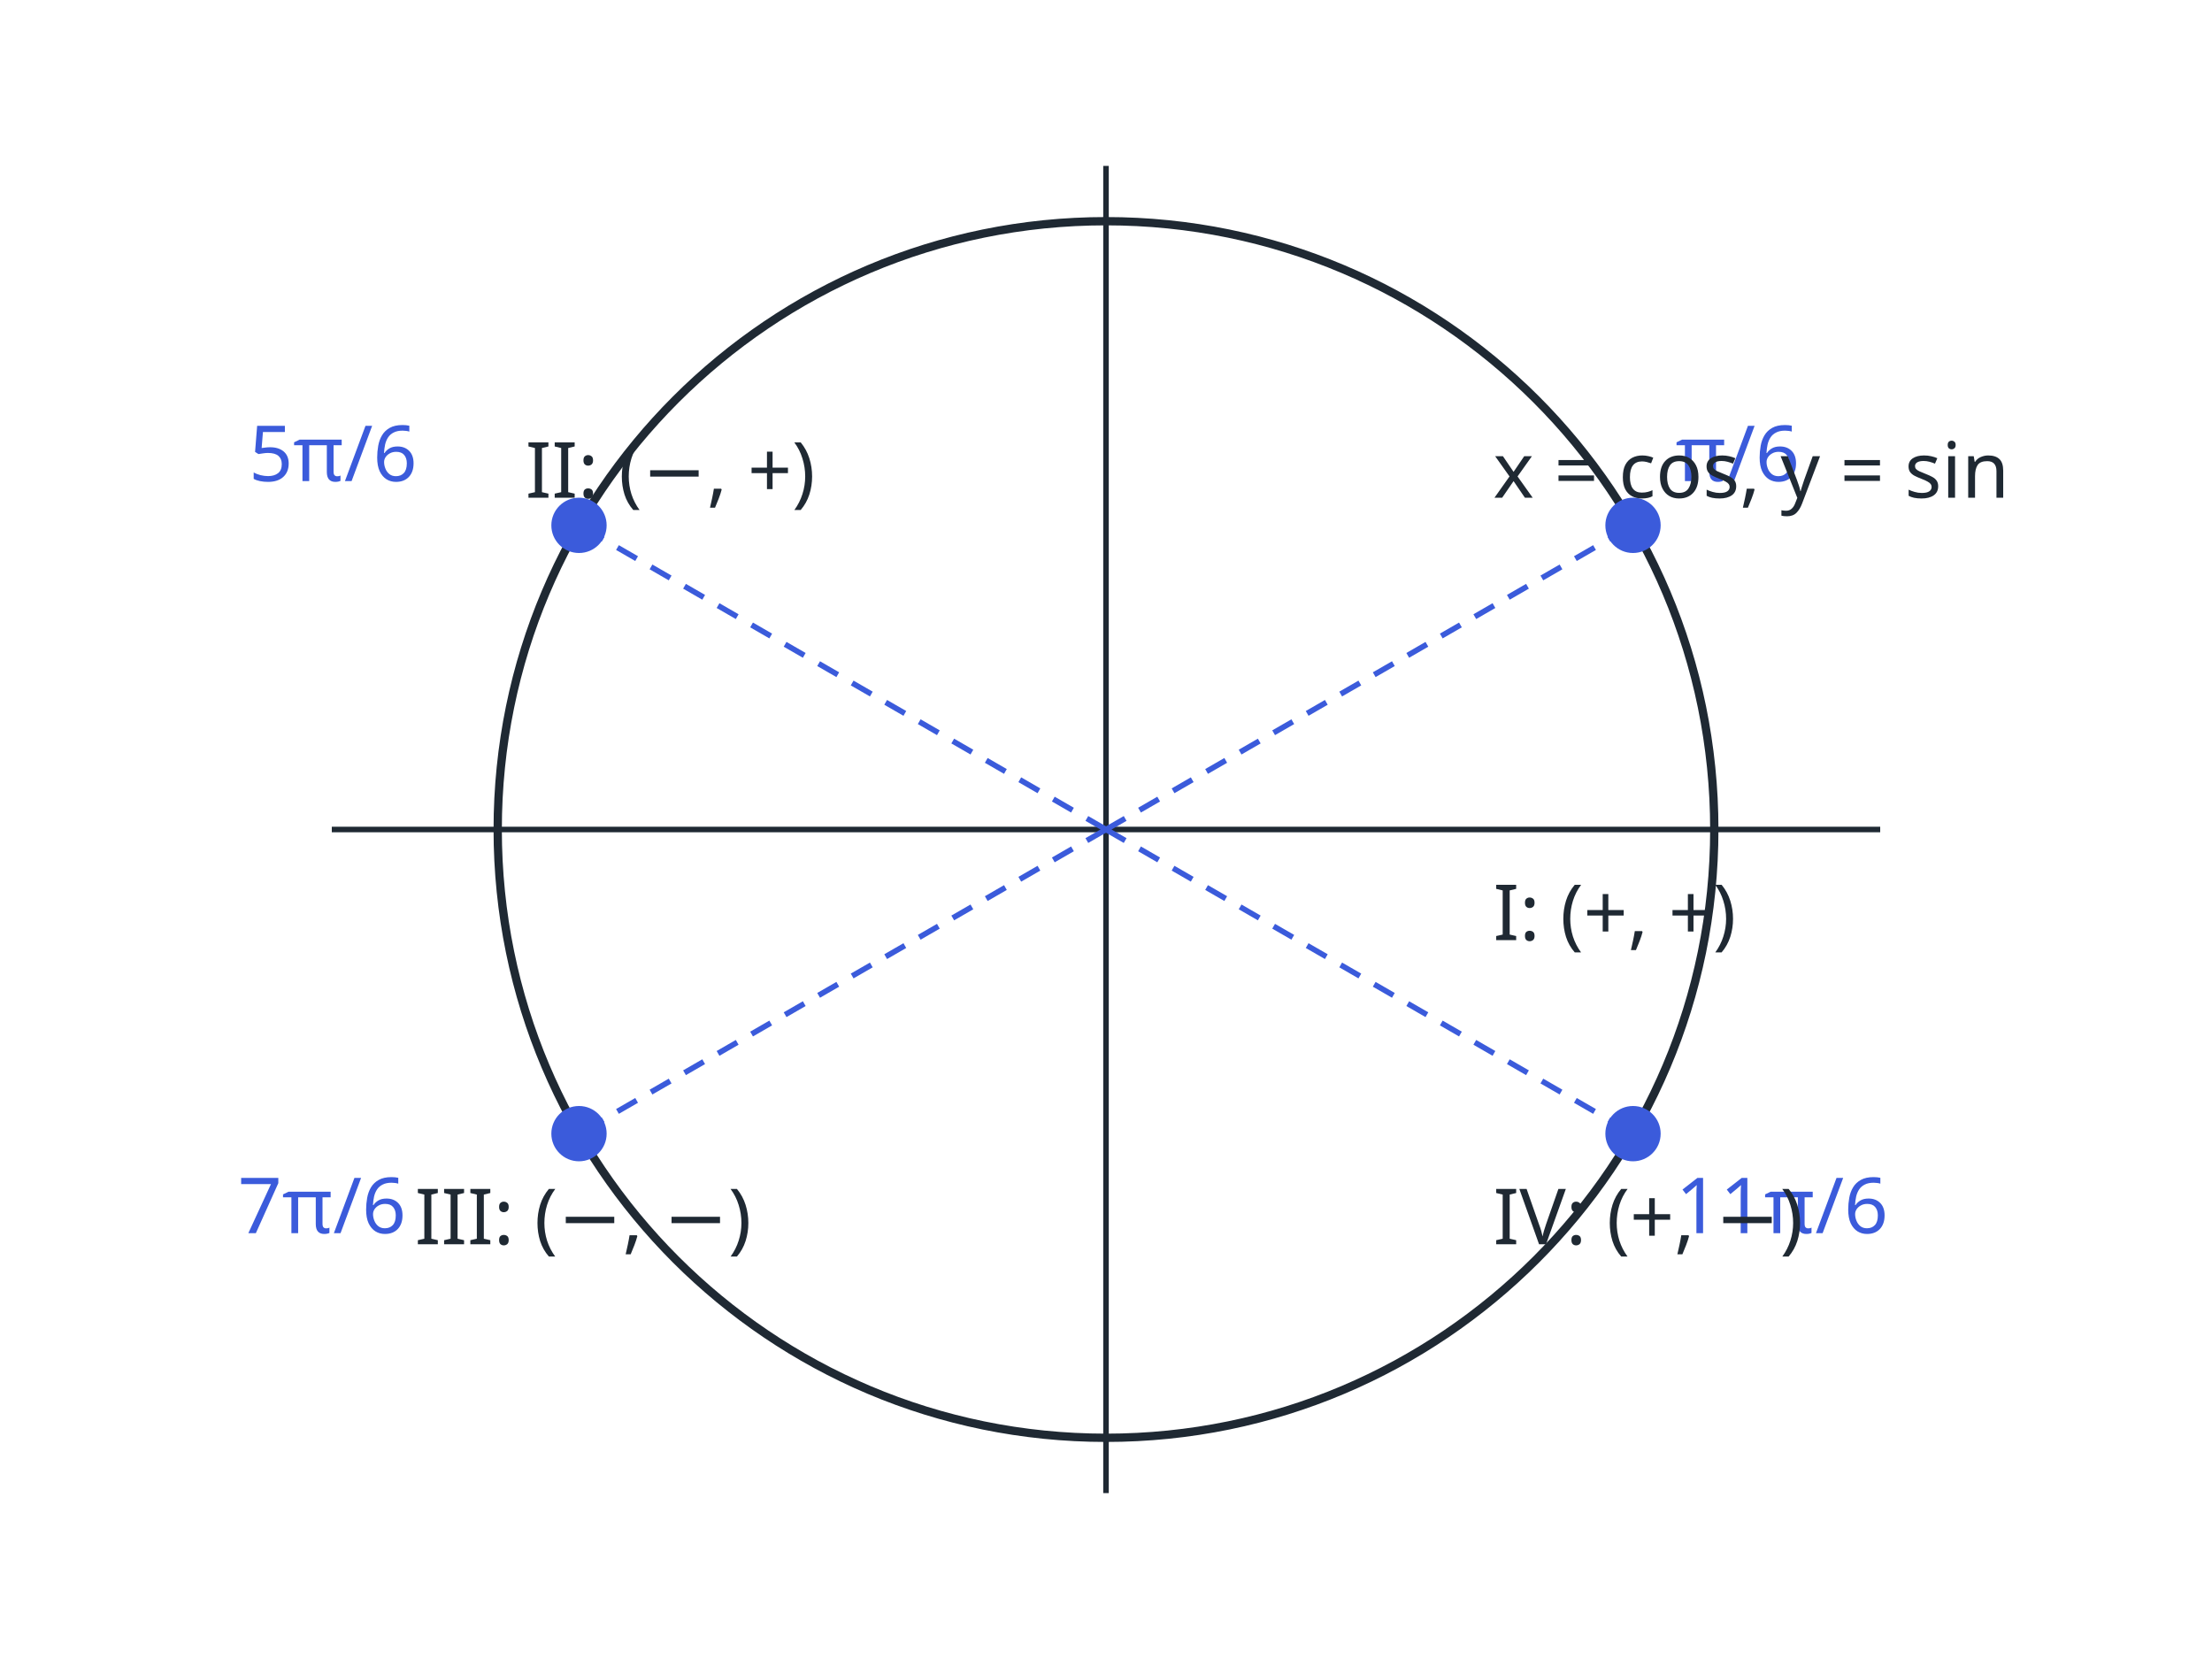
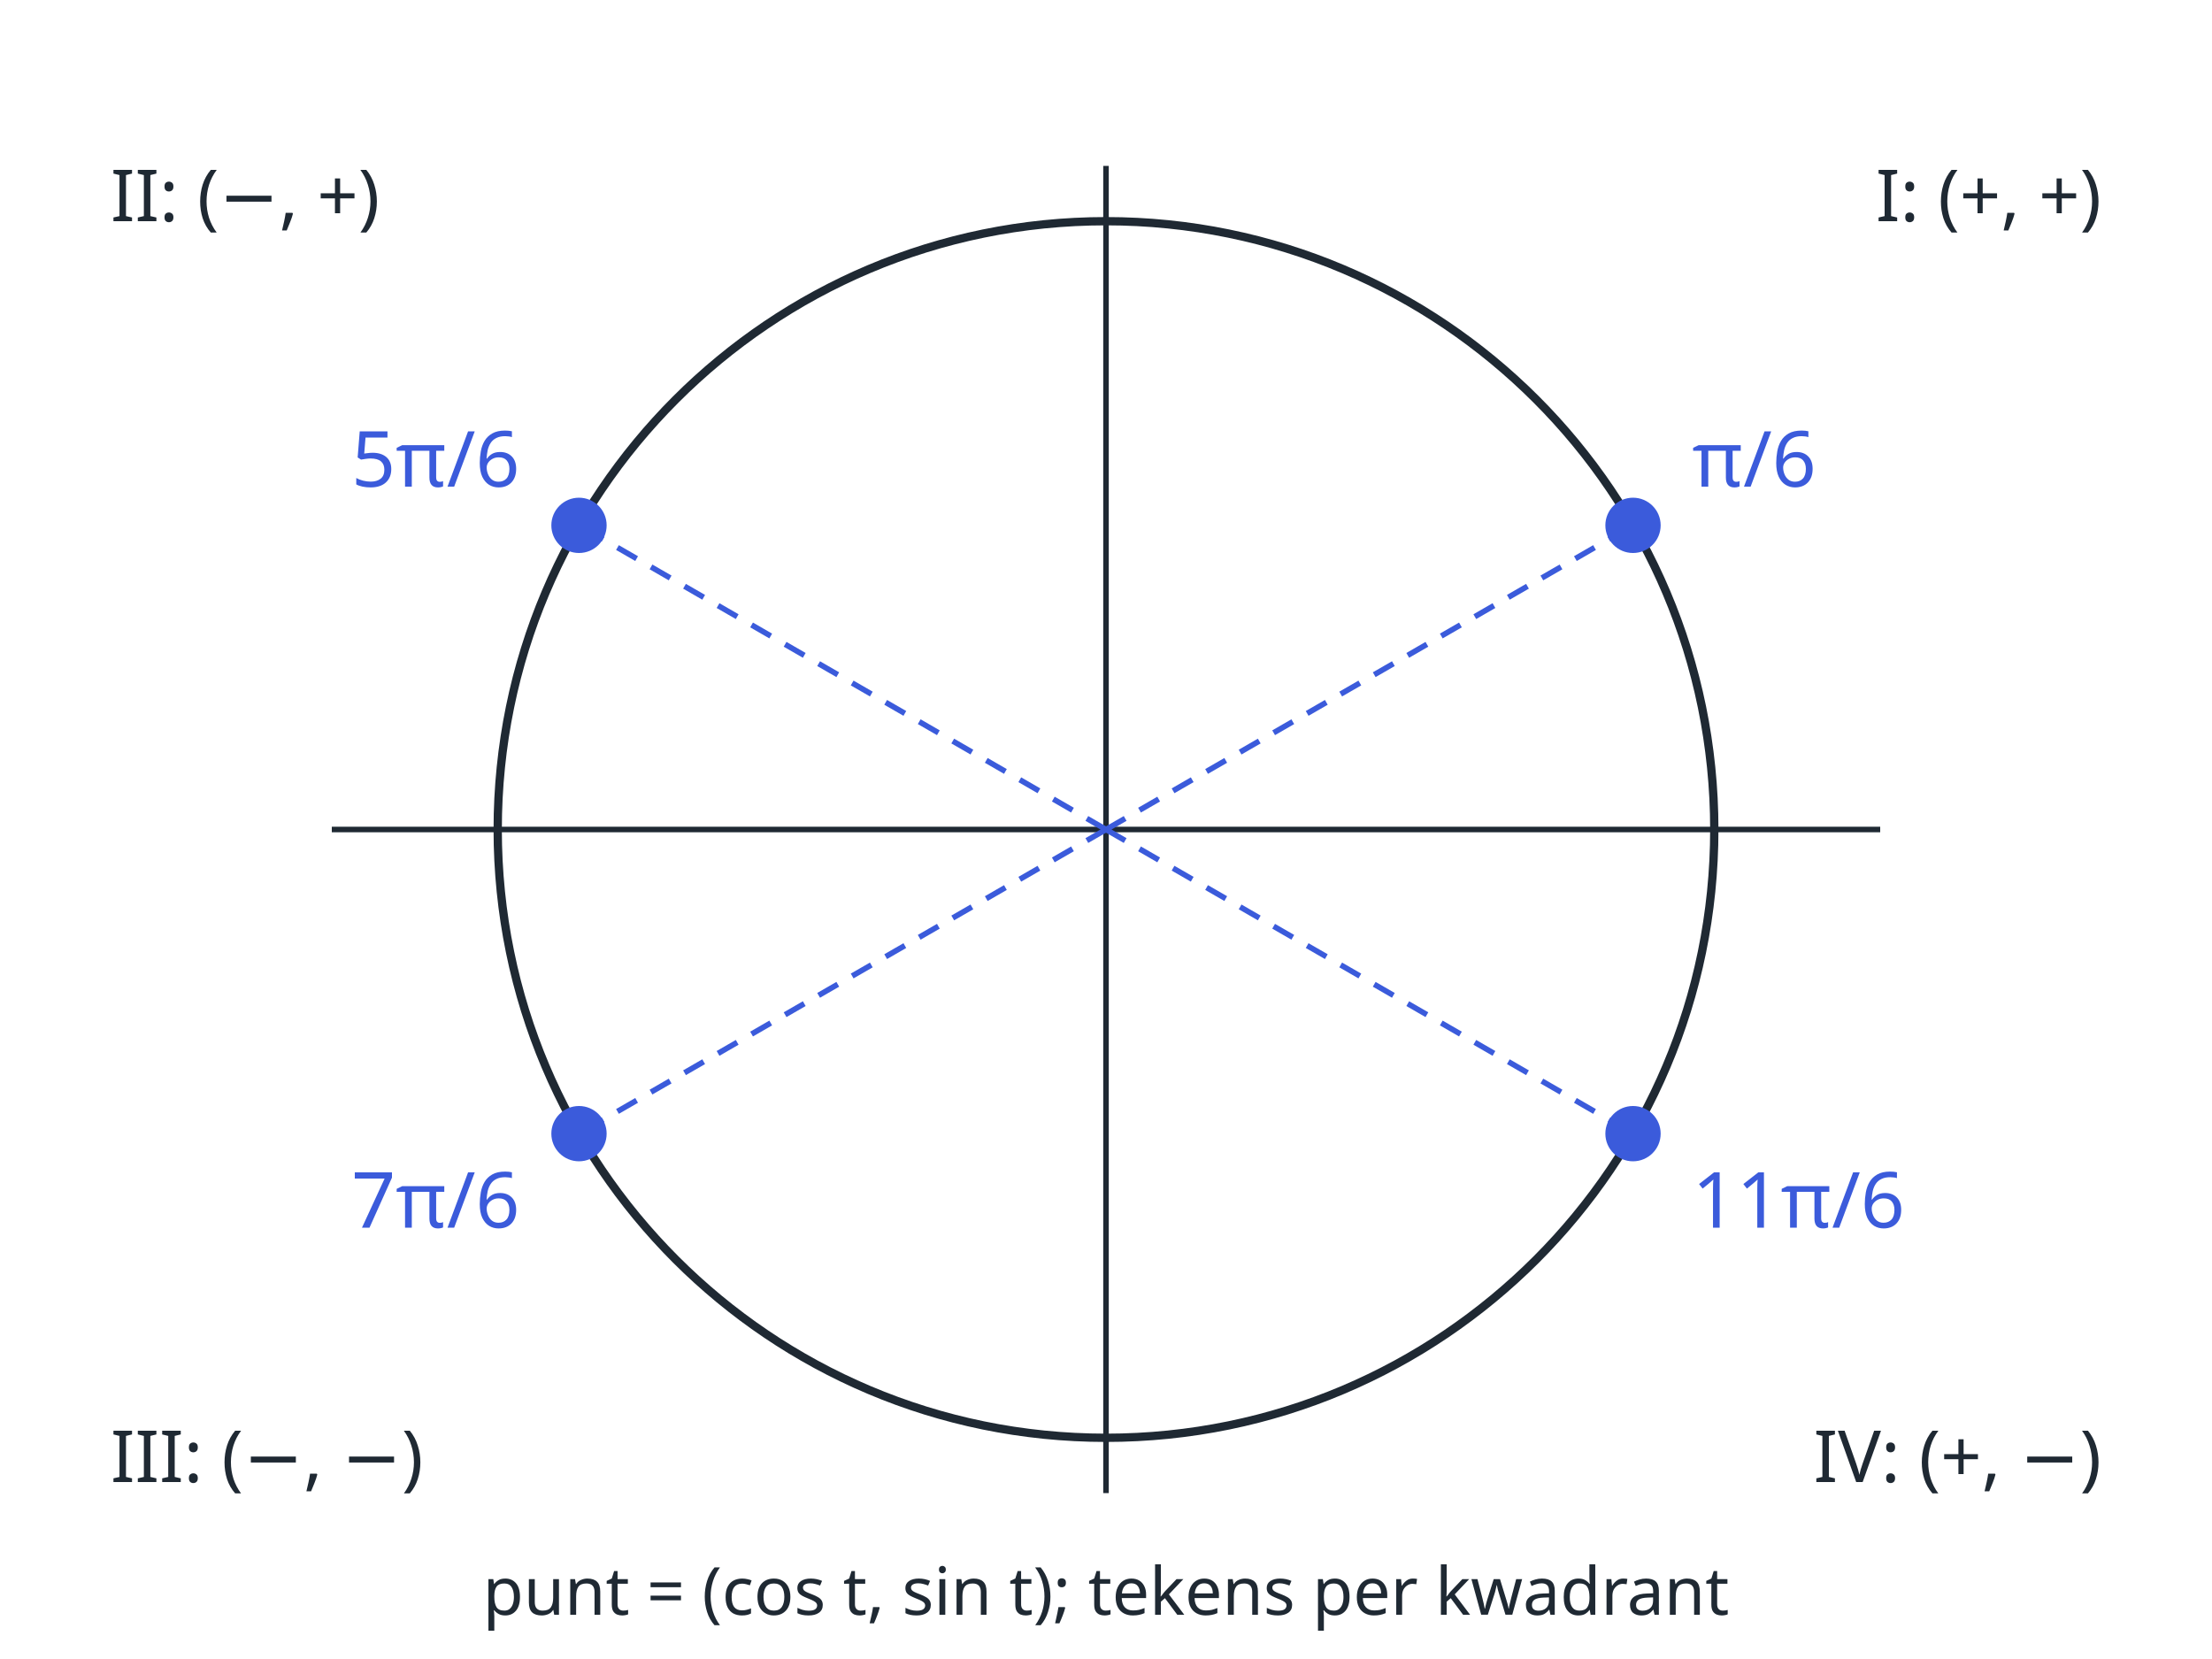
<svg xmlns="http://www.w3.org/2000/svg" viewBox="0 0 400 300" font-family="sans-serif" font-size="14">
  <rect width="100%" height="100%" fill="#ffffff" />
  <line x1="60" y1="150" x2="340" y2="150" stroke="#1f2933" />
  <line x1="200" y1="30" x2="200" y2="270" stroke="#1f2933" />
  <circle cx="200" cy="150" r="110" fill="none" stroke="#1f2933" stroke-width="1.5" />
  <line x1="200" y1="150" x2="295.3" y2="95.0" stroke="#3b5bdb" stroke-dasharray="4 3" />
  <circle cx="295.3" cy="95.0" r="5" fill="#3b5bdb" />
-   <text x="303" y="87" fill="#3b5bdb">π/6</text>
+   <text x="306" y="88" fill="#3b5bdb">π/6</text>
  <line x1="200" y1="150" x2="104.7" y2="95.0" stroke="#3b5bdb" stroke-dasharray="4 3" />
  <circle cx="104.7" cy="95.0" r="5" fill="#3b5bdb" />
-   <text x="45" y="87" fill="#3b5bdb">5π/6</text>
+   <text x="94" y="88" text-anchor="end" fill="#3b5bdb">5π/6</text>
  <line x1="200" y1="150" x2="104.7" y2="205.0" stroke="#3b5bdb" stroke-dasharray="4 3" />
  <circle cx="104.7" cy="205.0" r="5" fill="#3b5bdb" />
-   <text x="43" y="223" fill="#3b5bdb">7π/6</text>
+   <text x="94" y="222" text-anchor="end" fill="#3b5bdb">7π/6</text>
  <line x1="200" y1="150" x2="295.3" y2="205.0" stroke="#3b5bdb" stroke-dasharray="4 3" />
  <circle cx="295.3" cy="205.0" r="5" fill="#3b5bdb" />
-   <text x="303" y="223" fill="#3b5bdb">11π/6</text>
-   <text x="270" y="170" fill="#1f2933">I: (+, +)</text>
-   <text x="95" y="90" fill="#1f2933">II: (−, +)</text>
-   <text x="75" y="225" fill="#1f2933">III: (−, −)</text>
-   <text x="270" y="225" fill="#1f2933">IV: (+, −)</text>
-   <text x="270" y="90" fill="#1f2933">x = cos, y = sin</text>
+   <text x="306" y="222" fill="#3b5bdb">11π/6</text>
+   <text x="380" y="40" text-anchor="end" fill="#1f2933" font-size="13">I: (+, +)</text>
+   <text x="20" y="40" fill="#1f2933" font-size="13">II: (−, +)</text>
+   <text x="20" y="268" fill="#1f2933" font-size="13">III: (−, −)</text>
+   <text x="380" y="268" text-anchor="end" fill="#1f2933" font-size="13">IV: (+, −)</text>
+   <text x="200" y="292" text-anchor="middle" fill="#1f2933" font-size="12">punt = (cos t, sin t); tekens per kwadrant</text>
</svg>
